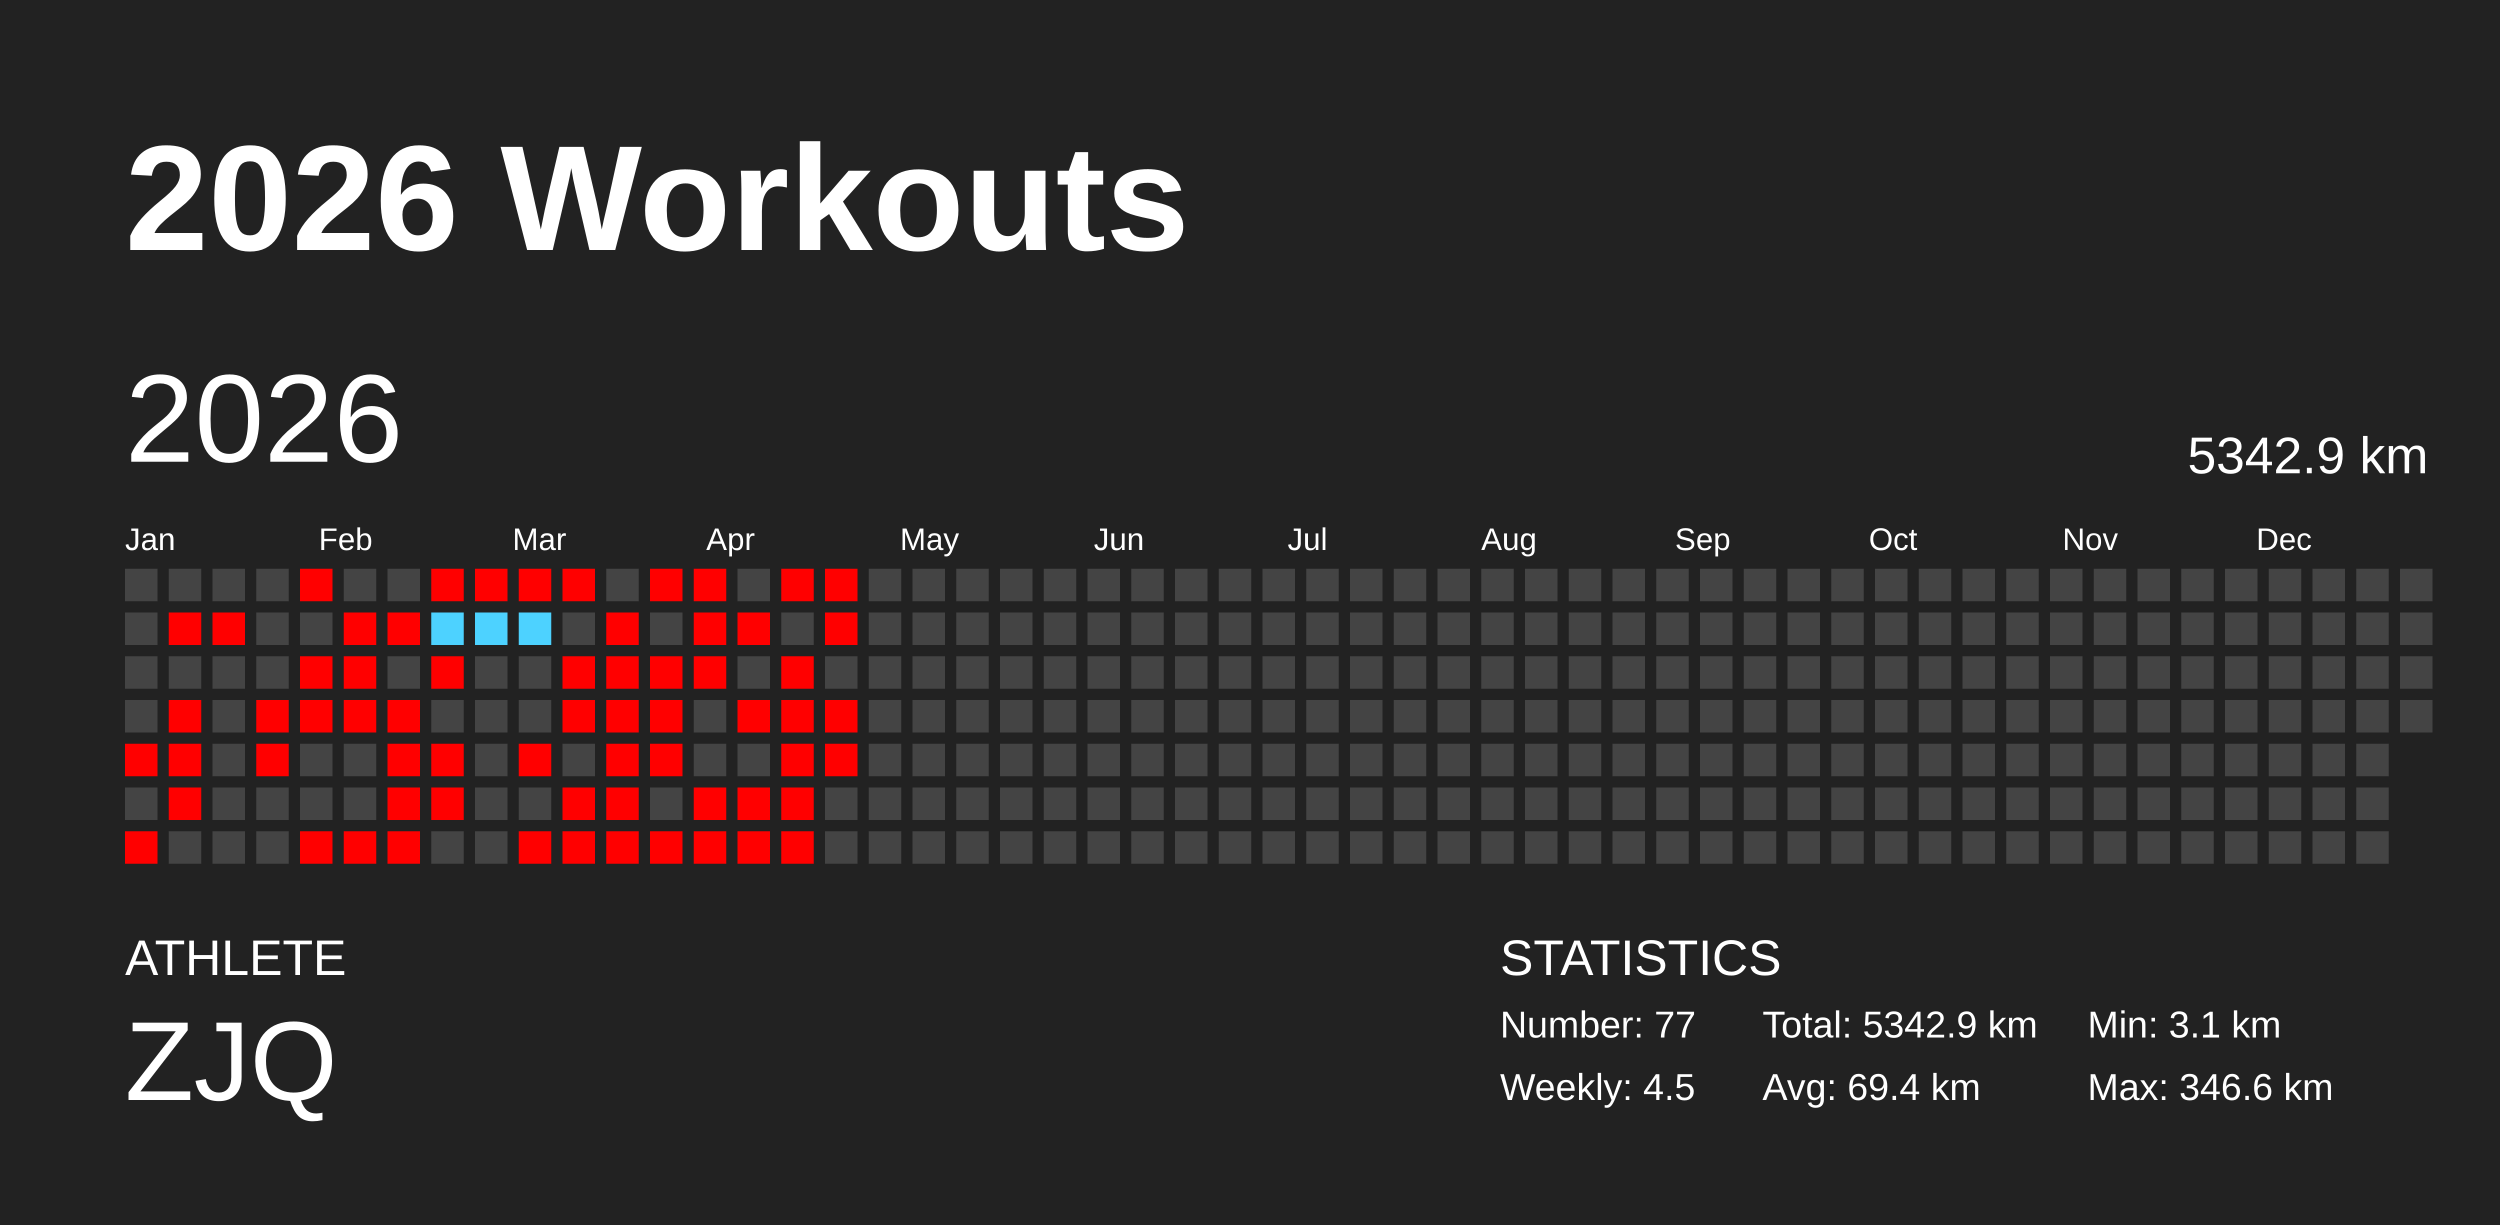
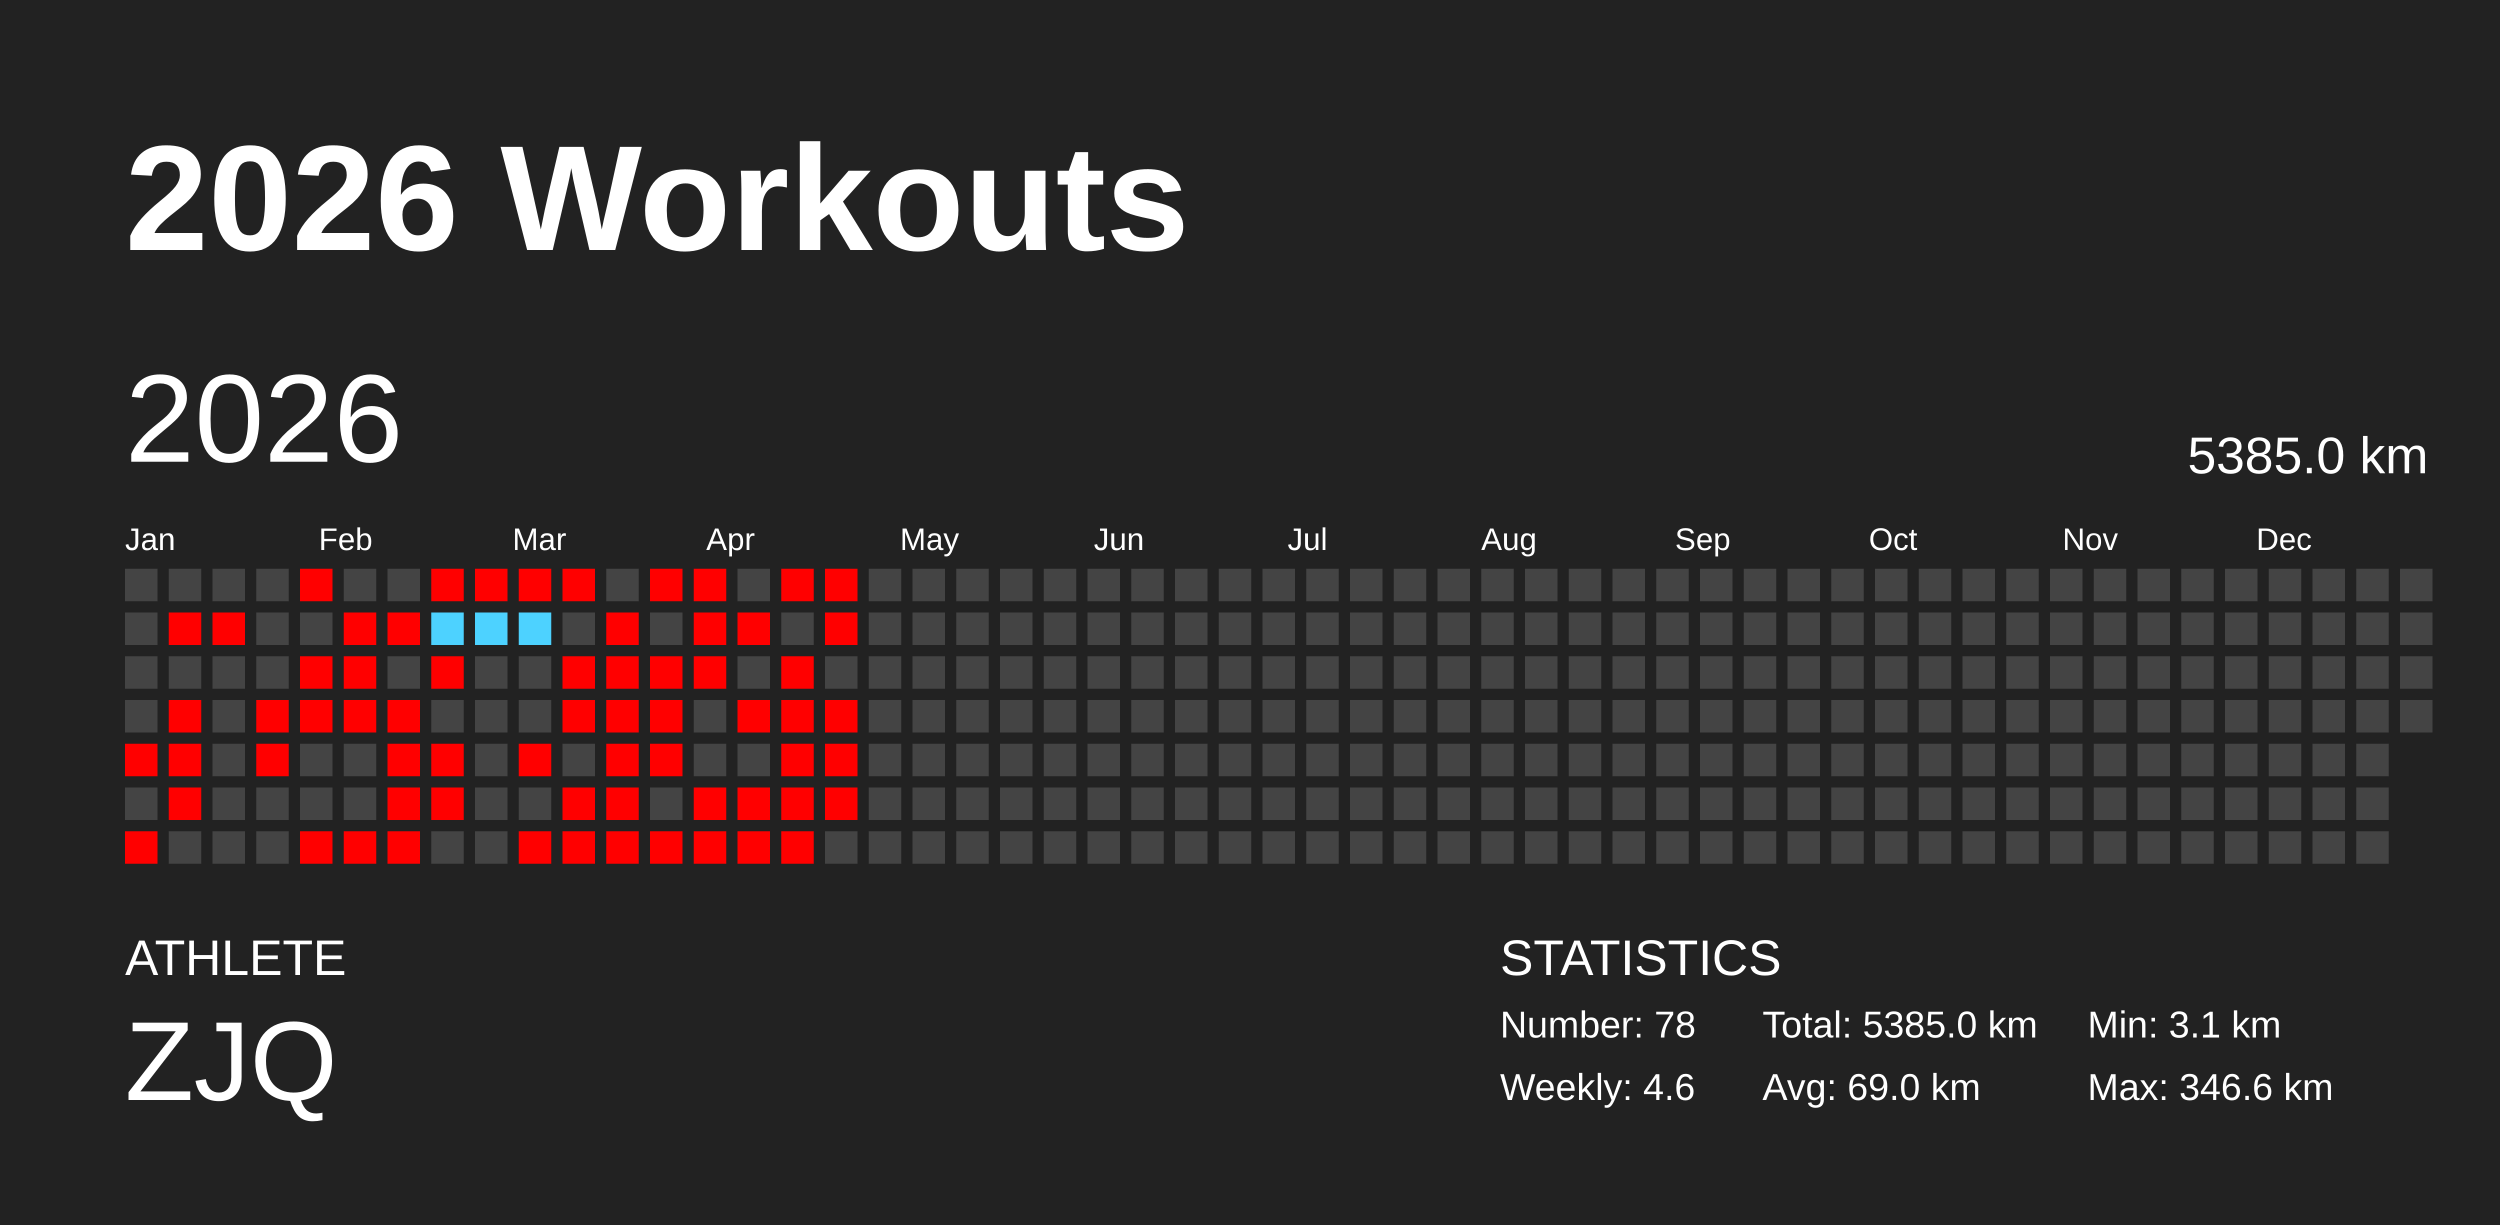
<svg xmlns="http://www.w3.org/2000/svg" baseProfile="full" height="98mm" version="1.1" viewBox="0,0,200,98" width="200mm">
  <defs />
  <rect fill="#222222" height="98" width="200" x="0" y="0" />
  <text fill="#FFFFFF" style="font-size:12px; font-family:Arial; font-weight:bold;" x="10" y="20">2026 Workouts</text>
  <text fill="#FFFFFF" style="font-size:4px; font-family:Arial" x="10" y="78">ATHLETE</text>
  <text fill="#FFFFFF" style="font-size:9px; font-family:Arial" x="10" y="88">ZJQ</text>
  <text fill="#FFFFFF" style="font-size:4px; font-family:Arial" x="120" y="78">STATISTICS</text>
-   <text fill="#FFFFFF" style="font-size:3px; font-family:Arial" x="120" y="83">Number: 77</text>
-   <text fill="#FFFFFF" style="font-size:3px; font-family:Arial" x="120" y="88">Weekly: 4.5</text>
-   <text fill="#FFFFFF" style="font-size:3px; font-family:Arial" x="141" y="83">Total: 5342.9 km</text>
-   <text fill="#FFFFFF" style="font-size:3px; font-family:Arial" x="141" y="88">Avg: 69.4 km</text>
+   <text fill="#FFFFFF" style="font-size:3px; font-family:Arial" x="120" y="83">Number: 78</text>
+   <text fill="#FFFFFF" style="font-size:3px; font-family:Arial" x="120" y="88">Weekly: 4.6</text>
+   <text fill="#FFFFFF" style="font-size:3px; font-family:Arial" x="141" y="83">Total: 5385.0 km</text>
+   <text fill="#FFFFFF" style="font-size:3px; font-family:Arial" x="141" y="88">Avg: 69.0 km</text>
  <text fill="#FFFFFF" style="font-size:3px; font-family:Arial" x="167" y="83">Min: 3.1 km</text>
  <text fill="#FFFFFF" style="font-size:3px; font-family:Arial" x="167" y="88">Max: 346.6 km</text>
  <text dominant-baseline="hanging" fill="#FFFFFF" style="font-size:10.0px; font-family:Arial;" x="10" y="30">2026</text>
-   <text dominant-baseline="hanging" fill="#FFFFFF" style="font-size:4.125px; font-family:Arial;" x="175" y="35">5342.9 km</text>
+   <text dominant-baseline="hanging" fill="#FFFFFF" style="font-size:4.125px; font-family:Arial;" x="175" y="35">5385.0 km</text>
  <text fill="#FFFFFF" style="font-size:2.5px; font-family:Arial" x="10.0" y="44">Jan</text>
  <text fill="#FFFFFF" style="font-size:2.5px; font-family:Arial" x="25.5" y="44">Feb</text>
  <text fill="#FFFFFF" style="font-size:2.5px; font-family:Arial" x="41.0" y="44">Mar</text>
  <text fill="#FFFFFF" style="font-size:2.5px; font-family:Arial" x="56.5" y="44">Apr</text>
  <text fill="#FFFFFF" style="font-size:2.5px; font-family:Arial" x="72.0" y="44">May</text>
  <text fill="#FFFFFF" style="font-size:2.5px; font-family:Arial" x="87.5" y="44">Jun</text>
  <text fill="#FFFFFF" style="font-size:2.5px; font-family:Arial" x="103.0" y="44">Jul</text>
  <text fill="#FFFFFF" style="font-size:2.5px; font-family:Arial" x="118.5" y="44">Aug</text>
  <text fill="#FFFFFF" style="font-size:2.5px; font-family:Arial" x="134.0" y="44">Sep</text>
  <text fill="#FFFFFF" style="font-size:2.5px; font-family:Arial" x="149.5" y="44">Oct</text>
  <text fill="#FFFFFF" style="font-size:2.5px; font-family:Arial" x="165.0" y="44">Nov</text>
  <text fill="#FFFFFF" style="font-size:2.5px; font-family:Arial" x="180.5" y="44">Dec</text>
  <rect fill="#444444" height="2.6" width="2.6" x="10.0" y="45.5" />
  <rect fill="#444444" height="2.6" width="2.6" x="10.0" y="49.0" />
  <rect fill="#444444" height="2.6" width="2.6" x="10.0" y="52.5" />
  <rect fill="#444444" height="2.6" width="2.6" x="10.0" y="56.0" />
  <rect fill="red" height="2.6" width="2.6" x="10.0" y="59.5" />
  <rect fill="#444444" height="2.6" width="2.6" x="10.0" y="63.0" />
  <rect fill="red" height="2.6" width="2.6" x="10.0" y="66.5" />
  <rect fill="#444444" height="2.6" width="2.6" x="13.5" y="45.5" />
  <rect fill="red" height="2.6" width="2.6" x="13.5" y="49.0" />
  <rect fill="#444444" height="2.6" width="2.6" x="13.5" y="52.5" />
  <rect fill="red" height="2.6" width="2.6" x="13.5" y="56.0" />
  <rect fill="red" height="2.6" width="2.6" x="13.5" y="59.5" />
  <rect fill="red" height="2.6" width="2.6" x="13.5" y="63.0" />
  <rect fill="#444444" height="2.6" width="2.6" x="13.5" y="66.5" />
  <rect fill="#444444" height="2.6" width="2.6" x="17.0" y="45.5" />
  <rect fill="red" height="2.6" width="2.6" x="17.0" y="49.0" />
  <rect fill="#444444" height="2.6" width="2.6" x="17.0" y="52.5" />
  <rect fill="#444444" height="2.6" width="2.6" x="17.0" y="56.0" />
  <rect fill="#444444" height="2.6" width="2.6" x="17.0" y="59.5" />
  <rect fill="#444444" height="2.6" width="2.6" x="17.0" y="63.0" />
  <rect fill="#444444" height="2.6" width="2.6" x="17.0" y="66.5" />
  <rect fill="#444444" height="2.6" width="2.6" x="20.5" y="45.5" />
  <rect fill="#444444" height="2.6" width="2.6" x="20.5" y="49.0" />
  <rect fill="#444444" height="2.6" width="2.6" x="20.5" y="52.5" />
  <rect fill="red" height="2.6" width="2.6" x="20.5" y="56.0" />
  <rect fill="red" height="2.6" width="2.6" x="20.5" y="59.5" />
  <rect fill="#444444" height="2.6" width="2.6" x="20.5" y="63.0" />
  <rect fill="#444444" height="2.6" width="2.6" x="20.5" y="66.5" />
  <rect fill="red" height="2.6" width="2.6" x="24.0" y="45.5" />
  <rect fill="#444444" height="2.6" width="2.6" x="24.0" y="49.0" />
  <rect fill="red" height="2.6" width="2.6" x="24.0" y="52.5" />
  <rect fill="red" height="2.6" width="2.6" x="24.0" y="56.0" />
  <rect fill="#444444" height="2.6" width="2.6" x="24.0" y="59.5" />
  <rect fill="#444444" height="2.6" width="2.6" x="24.0" y="63.0" />
  <rect fill="red" height="2.6" width="2.6" x="24.0" y="66.5" />
  <rect fill="#444444" height="2.6" width="2.6" x="27.5" y="45.5" />
  <rect fill="red" height="2.6" width="2.6" x="27.5" y="49.0" />
  <rect fill="red" height="2.6" width="2.6" x="27.5" y="52.5" />
  <rect fill="red" height="2.6" width="2.6" x="27.5" y="56.0" />
  <rect fill="#444444" height="2.6" width="2.6" x="27.5" y="59.5" />
  <rect fill="#444444" height="2.6" width="2.6" x="27.5" y="63.0" />
  <rect fill="red" height="2.6" width="2.6" x="27.5" y="66.5" />
  <rect fill="#444444" height="2.6" width="2.6" x="31.0" y="45.5" />
  <rect fill="red" height="2.6" width="2.6" x="31.0" y="49.0" />
  <rect fill="#444444" height="2.6" width="2.6" x="31.0" y="52.5" />
  <rect fill="red" height="2.6" width="2.6" x="31.0" y="56.0" />
  <rect fill="red" height="2.6" width="2.6" x="31.0" y="59.5" />
  <rect fill="red" height="2.6" width="2.6" x="31.0" y="63.0" />
  <rect fill="red" height="2.6" width="2.6" x="31.0" y="66.5" />
  <rect fill="red" height="2.6" width="2.6" x="34.5" y="45.5" />
  <rect fill="#4dd2ff" height="2.6" width="2.6" x="34.5" y="49.0" />
  <rect fill="red" height="2.6" width="2.6" x="34.5" y="52.5" />
  <rect fill="#444444" height="2.6" width="2.6" x="34.5" y="56.0" />
  <rect fill="red" height="2.6" width="2.6" x="34.5" y="59.5" />
  <rect fill="red" height="2.6" width="2.6" x="34.5" y="63.0" />
  <rect fill="#444444" height="2.6" width="2.6" x="34.5" y="66.5" />
  <rect fill="red" height="2.6" width="2.6" x="38.0" y="45.5" />
  <rect fill="#4dd2ff" height="2.6" width="2.6" x="38.0" y="49.0" />
  <rect fill="#444444" height="2.6" width="2.6" x="38.0" y="52.5" />
  <rect fill="#444444" height="2.6" width="2.6" x="38.0" y="56.0" />
  <rect fill="#444444" height="2.6" width="2.6" x="38.0" y="59.5" />
  <rect fill="#444444" height="2.6" width="2.6" x="38.0" y="63.0" />
  <rect fill="#444444" height="2.6" width="2.6" x="38.0" y="66.5" />
  <rect fill="red" height="2.6" width="2.6" x="41.5" y="45.5" />
  <rect fill="#4dd2ff" height="2.6" width="2.6" x="41.5" y="49.0" />
  <rect fill="#444444" height="2.6" width="2.6" x="41.5" y="52.5" />
  <rect fill="#444444" height="2.6" width="2.6" x="41.5" y="56.0" />
  <rect fill="red" height="2.6" width="2.6" x="41.5" y="59.5" />
  <rect fill="#444444" height="2.6" width="2.6" x="41.5" y="63.0" />
  <rect fill="red" height="2.6" width="2.6" x="41.5" y="66.5" />
  <rect fill="red" height="2.6" width="2.6" x="45.0" y="45.5" />
  <rect fill="#444444" height="2.6" width="2.6" x="45.0" y="49.0" />
  <rect fill="red" height="2.6" width="2.6" x="45.0" y="52.5" />
  <rect fill="red" height="2.6" width="2.6" x="45.0" y="56.0" />
  <rect fill="#444444" height="2.6" width="2.6" x="45.0" y="59.5" />
  <rect fill="red" height="2.6" width="2.6" x="45.0" y="63.0" />
  <rect fill="red" height="2.6" width="2.6" x="45.0" y="66.5" />
  <rect fill="#444444" height="2.6" width="2.6" x="48.5" y="45.5" />
  <rect fill="red" height="2.6" width="2.6" x="48.5" y="49.0" />
  <rect fill="red" height="2.6" width="2.6" x="48.5" y="52.5" />
  <rect fill="red" height="2.6" width="2.6" x="48.5" y="56.0" />
  <rect fill="red" height="2.6" width="2.6" x="48.5" y="59.5" />
  <rect fill="red" height="2.6" width="2.6" x="48.5" y="63.0" />
  <rect fill="red" height="2.6" width="2.6" x="48.5" y="66.5" />
  <rect fill="red" height="2.6" width="2.6" x="52.0" y="45.5" />
  <rect fill="#444444" height="2.6" width="2.6" x="52.0" y="49.0" />
  <rect fill="red" height="2.6" width="2.6" x="52.0" y="52.5" />
  <rect fill="red" height="2.6" width="2.6" x="52.0" y="56.0" />
  <rect fill="red" height="2.6" width="2.6" x="52.0" y="59.5" />
  <rect fill="#444444" height="2.6" width="2.6" x="52.0" y="63.0" />
  <rect fill="red" height="2.6" width="2.6" x="52.0" y="66.5" />
  <rect fill="red" height="2.6" width="2.6" x="55.5" y="45.5" />
  <rect fill="red" height="2.6" width="2.6" x="55.5" y="49.0" />
  <rect fill="red" height="2.6" width="2.6" x="55.5" y="52.5" />
  <rect fill="#444444" height="2.6" width="2.6" x="55.5" y="56.0" />
  <rect fill="#444444" height="2.6" width="2.6" x="55.5" y="59.5" />
  <rect fill="red" height="2.6" width="2.6" x="55.5" y="63.0" />
  <rect fill="red" height="2.6" width="2.6" x="55.5" y="66.5" />
  <rect fill="#444444" height="2.6" width="2.6" x="59.0" y="45.5" />
  <rect fill="red" height="2.6" width="2.6" x="59.0" y="49.0" />
  <rect fill="#444444" height="2.6" width="2.6" x="59.0" y="52.5" />
  <rect fill="red" height="2.6" width="2.6" x="59.0" y="56.0" />
  <rect fill="#444444" height="2.6" width="2.6" x="59.0" y="59.5" />
  <rect fill="red" height="2.6" width="2.6" x="59.0" y="63.0" />
  <rect fill="red" height="2.6" width="2.6" x="59.0" y="66.5" />
  <rect fill="red" height="2.6" width="2.6" x="62.5" y="45.5" />
  <rect fill="#444444" height="2.6" width="2.6" x="62.5" y="49.0" />
  <rect fill="red" height="2.6" width="2.6" x="62.5" y="52.5" />
  <rect fill="red" height="2.6" width="2.6" x="62.5" y="56.0" />
  <rect fill="red" height="2.6" width="2.6" x="62.5" y="59.5" />
  <rect fill="red" height="2.6" width="2.6" x="62.5" y="63.0" />
  <rect fill="red" height="2.6" width="2.6" x="62.5" y="66.5" />
  <rect fill="red" height="2.6" width="2.6" x="66.0" y="45.5" />
  <rect fill="red" height="2.6" width="2.6" x="66.0" y="49.0" />
  <rect fill="#444444" height="2.6" width="2.6" x="66.0" y="52.5" />
  <rect fill="red" height="2.6" width="2.6" x="66.0" y="56.0" />
  <rect fill="red" height="2.6" width="2.6" x="66.0" y="59.5" />
-   <rect fill="#444444" height="2.6" width="2.6" x="66.0" y="63.0" />
+   <rect fill="red" height="2.6" width="2.6" x="66.0" y="63.0" />
  <rect fill="#444444" height="2.6" width="2.6" x="66.0" y="66.5" />
  <rect fill="#444444" height="2.6" width="2.6" x="69.5" y="45.5" />
  <rect fill="#444444" height="2.6" width="2.6" x="69.5" y="49.0" />
  <rect fill="#444444" height="2.6" width="2.6" x="69.5" y="52.5" />
  <rect fill="#444444" height="2.6" width="2.6" x="69.5" y="56.0" />
  <rect fill="#444444" height="2.6" width="2.6" x="69.5" y="59.5" />
  <rect fill="#444444" height="2.6" width="2.6" x="69.5" y="63.0" />
  <rect fill="#444444" height="2.6" width="2.6" x="69.5" y="66.5" />
  <rect fill="#444444" height="2.6" width="2.6" x="73.0" y="45.5" />
  <rect fill="#444444" height="2.6" width="2.6" x="73.0" y="49.0" />
  <rect fill="#444444" height="2.6" width="2.6" x="73.0" y="52.5" />
  <rect fill="#444444" height="2.6" width="2.6" x="73.0" y="56.0" />
  <rect fill="#444444" height="2.6" width="2.6" x="73.0" y="59.5" />
  <rect fill="#444444" height="2.6" width="2.6" x="73.0" y="63.0" />
  <rect fill="#444444" height="2.6" width="2.6" x="73.0" y="66.5" />
  <rect fill="#444444" height="2.6" width="2.6" x="76.5" y="45.5" />
  <rect fill="#444444" height="2.6" width="2.6" x="76.5" y="49.0" />
  <rect fill="#444444" height="2.6" width="2.6" x="76.5" y="52.5" />
  <rect fill="#444444" height="2.6" width="2.6" x="76.5" y="56.0" />
  <rect fill="#444444" height="2.6" width="2.6" x="76.5" y="59.5" />
  <rect fill="#444444" height="2.6" width="2.6" x="76.5" y="63.0" />
  <rect fill="#444444" height="2.6" width="2.6" x="76.5" y="66.5" />
  <rect fill="#444444" height="2.6" width="2.6" x="80.0" y="45.5" />
  <rect fill="#444444" height="2.6" width="2.6" x="80.0" y="49.0" />
  <rect fill="#444444" height="2.6" width="2.6" x="80.0" y="52.5" />
  <rect fill="#444444" height="2.6" width="2.6" x="80.0" y="56.0" />
  <rect fill="#444444" height="2.6" width="2.6" x="80.0" y="59.5" />
  <rect fill="#444444" height="2.6" width="2.6" x="80.0" y="63.0" />
  <rect fill="#444444" height="2.6" width="2.6" x="80.0" y="66.5" />
  <rect fill="#444444" height="2.6" width="2.6" x="83.5" y="45.5" />
  <rect fill="#444444" height="2.6" width="2.6" x="83.5" y="49.0" />
  <rect fill="#444444" height="2.6" width="2.6" x="83.5" y="52.5" />
  <rect fill="#444444" height="2.6" width="2.6" x="83.5" y="56.0" />
  <rect fill="#444444" height="2.6" width="2.6" x="83.5" y="59.5" />
  <rect fill="#444444" height="2.6" width="2.6" x="83.5" y="63.0" />
  <rect fill="#444444" height="2.6" width="2.6" x="83.5" y="66.5" />
  <rect fill="#444444" height="2.6" width="2.6" x="87.0" y="45.5" />
  <rect fill="#444444" height="2.6" width="2.6" x="87.0" y="49.0" />
  <rect fill="#444444" height="2.6" width="2.6" x="87.0" y="52.5" />
  <rect fill="#444444" height="2.6" width="2.6" x="87.0" y="56.0" />
  <rect fill="#444444" height="2.6" width="2.6" x="87.0" y="59.5" />
  <rect fill="#444444" height="2.6" width="2.6" x="87.0" y="63.0" />
  <rect fill="#444444" height="2.6" width="2.6" x="87.0" y="66.5" />
  <rect fill="#444444" height="2.6" width="2.6" x="90.5" y="45.5" />
  <rect fill="#444444" height="2.6" width="2.6" x="90.5" y="49.0" />
  <rect fill="#444444" height="2.6" width="2.6" x="90.5" y="52.5" />
  <rect fill="#444444" height="2.6" width="2.6" x="90.5" y="56.0" />
  <rect fill="#444444" height="2.6" width="2.6" x="90.5" y="59.5" />
  <rect fill="#444444" height="2.6" width="2.6" x="90.5" y="63.0" />
  <rect fill="#444444" height="2.6" width="2.6" x="90.5" y="66.5" />
  <rect fill="#444444" height="2.6" width="2.6" x="94.0" y="45.5" />
  <rect fill="#444444" height="2.6" width="2.6" x="94.0" y="49.0" />
  <rect fill="#444444" height="2.6" width="2.6" x="94.0" y="52.5" />
  <rect fill="#444444" height="2.6" width="2.6" x="94.0" y="56.0" />
  <rect fill="#444444" height="2.6" width="2.6" x="94.0" y="59.5" />
  <rect fill="#444444" height="2.6" width="2.6" x="94.0" y="63.0" />
  <rect fill="#444444" height="2.6" width="2.6" x="94.0" y="66.5" />
  <rect fill="#444444" height="2.6" width="2.6" x="97.5" y="45.5" />
  <rect fill="#444444" height="2.6" width="2.6" x="97.5" y="49.0" />
  <rect fill="#444444" height="2.6" width="2.6" x="97.5" y="52.5" />
  <rect fill="#444444" height="2.6" width="2.6" x="97.5" y="56.0" />
  <rect fill="#444444" height="2.6" width="2.6" x="97.5" y="59.5" />
  <rect fill="#444444" height="2.6" width="2.6" x="97.5" y="63.0" />
  <rect fill="#444444" height="2.6" width="2.6" x="97.5" y="66.5" />
  <rect fill="#444444" height="2.6" width="2.6" x="101.0" y="45.5" />
  <rect fill="#444444" height="2.6" width="2.6" x="101.0" y="49.0" />
  <rect fill="#444444" height="2.6" width="2.6" x="101.0" y="52.5" />
  <rect fill="#444444" height="2.6" width="2.6" x="101.0" y="56.0" />
  <rect fill="#444444" height="2.6" width="2.6" x="101.0" y="59.5" />
  <rect fill="#444444" height="2.6" width="2.6" x="101.0" y="63.0" />
  <rect fill="#444444" height="2.6" width="2.6" x="101.0" y="66.5" />
  <rect fill="#444444" height="2.6" width="2.6" x="104.5" y="45.5" />
  <rect fill="#444444" height="2.6" width="2.6" x="104.5" y="49.0" />
  <rect fill="#444444" height="2.6" width="2.6" x="104.5" y="52.5" />
  <rect fill="#444444" height="2.6" width="2.6" x="104.5" y="56.0" />
  <rect fill="#444444" height="2.6" width="2.6" x="104.5" y="59.5" />
  <rect fill="#444444" height="2.6" width="2.6" x="104.5" y="63.0" />
  <rect fill="#444444" height="2.6" width="2.6" x="104.5" y="66.5" />
  <rect fill="#444444" height="2.6" width="2.6" x="108.0" y="45.5" />
  <rect fill="#444444" height="2.6" width="2.6" x="108.0" y="49.0" />
  <rect fill="#444444" height="2.6" width="2.6" x="108.0" y="52.5" />
  <rect fill="#444444" height="2.6" width="2.6" x="108.0" y="56.0" />
  <rect fill="#444444" height="2.6" width="2.6" x="108.0" y="59.5" />
  <rect fill="#444444" height="2.6" width="2.6" x="108.0" y="63.0" />
  <rect fill="#444444" height="2.6" width="2.6" x="108.0" y="66.5" />
  <rect fill="#444444" height="2.6" width="2.6" x="111.5" y="45.5" />
  <rect fill="#444444" height="2.6" width="2.6" x="111.5" y="49.0" />
  <rect fill="#444444" height="2.6" width="2.6" x="111.5" y="52.5" />
  <rect fill="#444444" height="2.6" width="2.6" x="111.5" y="56.0" />
  <rect fill="#444444" height="2.6" width="2.6" x="111.5" y="59.5" />
  <rect fill="#444444" height="2.6" width="2.6" x="111.5" y="63.0" />
  <rect fill="#444444" height="2.6" width="2.6" x="111.5" y="66.5" />
  <rect fill="#444444" height="2.6" width="2.6" x="115.0" y="45.5" />
  <rect fill="#444444" height="2.6" width="2.6" x="115.0" y="49.0" />
  <rect fill="#444444" height="2.6" width="2.6" x="115.0" y="52.5" />
  <rect fill="#444444" height="2.6" width="2.6" x="115.0" y="56.0" />
  <rect fill="#444444" height="2.6" width="2.6" x="115.0" y="59.5" />
  <rect fill="#444444" height="2.6" width="2.6" x="115.0" y="63.0" />
  <rect fill="#444444" height="2.6" width="2.6" x="115.0" y="66.5" />
  <rect fill="#444444" height="2.6" width="2.6" x="118.5" y="45.5" />
  <rect fill="#444444" height="2.6" width="2.6" x="118.5" y="49.0" />
  <rect fill="#444444" height="2.6" width="2.6" x="118.5" y="52.5" />
  <rect fill="#444444" height="2.6" width="2.6" x="118.5" y="56.0" />
  <rect fill="#444444" height="2.6" width="2.6" x="118.5" y="59.5" />
  <rect fill="#444444" height="2.6" width="2.6" x="118.5" y="63.0" />
  <rect fill="#444444" height="2.6" width="2.6" x="118.5" y="66.5" />
  <rect fill="#444444" height="2.6" width="2.6" x="122.0" y="45.5" />
  <rect fill="#444444" height="2.6" width="2.6" x="122.0" y="49.0" />
  <rect fill="#444444" height="2.6" width="2.6" x="122.0" y="52.5" />
  <rect fill="#444444" height="2.6" width="2.6" x="122.0" y="56.0" />
  <rect fill="#444444" height="2.6" width="2.6" x="122.0" y="59.5" />
  <rect fill="#444444" height="2.6" width="2.6" x="122.0" y="63.0" />
  <rect fill="#444444" height="2.6" width="2.6" x="122.0" y="66.5" />
  <rect fill="#444444" height="2.6" width="2.6" x="125.5" y="45.5" />
  <rect fill="#444444" height="2.6" width="2.6" x="125.5" y="49.0" />
  <rect fill="#444444" height="2.6" width="2.6" x="125.5" y="52.5" />
  <rect fill="#444444" height="2.6" width="2.6" x="125.5" y="56.0" />
  <rect fill="#444444" height="2.6" width="2.6" x="125.5" y="59.5" />
  <rect fill="#444444" height="2.6" width="2.6" x="125.5" y="63.0" />
  <rect fill="#444444" height="2.6" width="2.6" x="125.5" y="66.5" />
  <rect fill="#444444" height="2.6" width="2.6" x="129.0" y="45.5" />
  <rect fill="#444444" height="2.6" width="2.6" x="129.0" y="49.0" />
  <rect fill="#444444" height="2.6" width="2.6" x="129.0" y="52.5" />
  <rect fill="#444444" height="2.6" width="2.6" x="129.0" y="56.0" />
  <rect fill="#444444" height="2.6" width="2.6" x="129.0" y="59.5" />
  <rect fill="#444444" height="2.6" width="2.6" x="129.0" y="63.0" />
  <rect fill="#444444" height="2.6" width="2.6" x="129.0" y="66.5" />
  <rect fill="#444444" height="2.6" width="2.6" x="132.5" y="45.5" />
  <rect fill="#444444" height="2.6" width="2.6" x="132.5" y="49.0" />
  <rect fill="#444444" height="2.6" width="2.6" x="132.5" y="52.5" />
  <rect fill="#444444" height="2.6" width="2.6" x="132.5" y="56.0" />
  <rect fill="#444444" height="2.6" width="2.6" x="132.5" y="59.5" />
  <rect fill="#444444" height="2.6" width="2.6" x="132.5" y="63.0" />
  <rect fill="#444444" height="2.6" width="2.6" x="132.5" y="66.5" />
  <rect fill="#444444" height="2.6" width="2.6" x="136.0" y="45.5" />
  <rect fill="#444444" height="2.6" width="2.6" x="136.0" y="49.0" />
  <rect fill="#444444" height="2.6" width="2.6" x="136.0" y="52.5" />
  <rect fill="#444444" height="2.6" width="2.6" x="136.0" y="56.0" />
  <rect fill="#444444" height="2.6" width="2.6" x="136.0" y="59.5" />
  <rect fill="#444444" height="2.6" width="2.6" x="136.0" y="63.0" />
  <rect fill="#444444" height="2.6" width="2.6" x="136.0" y="66.5" />
  <rect fill="#444444" height="2.6" width="2.6" x="139.5" y="45.5" />
  <rect fill="#444444" height="2.6" width="2.6" x="139.5" y="49.0" />
  <rect fill="#444444" height="2.6" width="2.6" x="139.5" y="52.5" />
  <rect fill="#444444" height="2.6" width="2.6" x="139.5" y="56.0" />
  <rect fill="#444444" height="2.6" width="2.6" x="139.5" y="59.5" />
  <rect fill="#444444" height="2.6" width="2.6" x="139.5" y="63.0" />
  <rect fill="#444444" height="2.6" width="2.6" x="139.5" y="66.5" />
  <rect fill="#444444" height="2.6" width="2.6" x="143.0" y="45.5" />
  <rect fill="#444444" height="2.6" width="2.6" x="143.0" y="49.0" />
  <rect fill="#444444" height="2.6" width="2.6" x="143.0" y="52.5" />
  <rect fill="#444444" height="2.6" width="2.6" x="143.0" y="56.0" />
  <rect fill="#444444" height="2.6" width="2.6" x="143.0" y="59.5" />
  <rect fill="#444444" height="2.6" width="2.6" x="143.0" y="63.0" />
  <rect fill="#444444" height="2.6" width="2.6" x="143.0" y="66.5" />
  <rect fill="#444444" height="2.6" width="2.6" x="146.5" y="45.5" />
  <rect fill="#444444" height="2.6" width="2.6" x="146.5" y="49.0" />
  <rect fill="#444444" height="2.6" width="2.6" x="146.5" y="52.5" />
  <rect fill="#444444" height="2.6" width="2.6" x="146.5" y="56.0" />
  <rect fill="#444444" height="2.6" width="2.6" x="146.5" y="59.5" />
  <rect fill="#444444" height="2.6" width="2.6" x="146.5" y="63.0" />
  <rect fill="#444444" height="2.6" width="2.6" x="146.5" y="66.5" />
  <rect fill="#444444" height="2.6" width="2.6" x="150.0" y="45.5" />
  <rect fill="#444444" height="2.6" width="2.6" x="150.0" y="49.0" />
  <rect fill="#444444" height="2.6" width="2.6" x="150.0" y="52.5" />
  <rect fill="#444444" height="2.6" width="2.6" x="150.0" y="56.0" />
  <rect fill="#444444" height="2.6" width="2.6" x="150.0" y="59.5" />
  <rect fill="#444444" height="2.6" width="2.6" x="150.0" y="63.0" />
  <rect fill="#444444" height="2.6" width="2.6" x="150.0" y="66.5" />
  <rect fill="#444444" height="2.6" width="2.6" x="153.5" y="45.5" />
  <rect fill="#444444" height="2.6" width="2.6" x="153.5" y="49.0" />
  <rect fill="#444444" height="2.6" width="2.6" x="153.5" y="52.5" />
  <rect fill="#444444" height="2.6" width="2.6" x="153.5" y="56.0" />
  <rect fill="#444444" height="2.6" width="2.6" x="153.5" y="59.5" />
  <rect fill="#444444" height="2.6" width="2.6" x="153.5" y="63.0" />
  <rect fill="#444444" height="2.6" width="2.6" x="153.5" y="66.5" />
  <rect fill="#444444" height="2.6" width="2.6" x="157.0" y="45.5" />
  <rect fill="#444444" height="2.6" width="2.6" x="157.0" y="49.0" />
  <rect fill="#444444" height="2.6" width="2.6" x="157.0" y="52.5" />
  <rect fill="#444444" height="2.6" width="2.6" x="157.0" y="56.0" />
  <rect fill="#444444" height="2.6" width="2.6" x="157.0" y="59.5" />
  <rect fill="#444444" height="2.6" width="2.6" x="157.0" y="63.0" />
  <rect fill="#444444" height="2.6" width="2.6" x="157.0" y="66.5" />
  <rect fill="#444444" height="2.6" width="2.6" x="160.5" y="45.5" />
  <rect fill="#444444" height="2.6" width="2.6" x="160.5" y="49.0" />
  <rect fill="#444444" height="2.6" width="2.6" x="160.5" y="52.5" />
  <rect fill="#444444" height="2.6" width="2.6" x="160.5" y="56.0" />
  <rect fill="#444444" height="2.6" width="2.6" x="160.5" y="59.5" />
  <rect fill="#444444" height="2.6" width="2.6" x="160.5" y="63.0" />
  <rect fill="#444444" height="2.6" width="2.6" x="160.5" y="66.5" />
  <rect fill="#444444" height="2.6" width="2.6" x="164.0" y="45.5" />
  <rect fill="#444444" height="2.6" width="2.6" x="164.0" y="49.0" />
  <rect fill="#444444" height="2.6" width="2.6" x="164.0" y="52.5" />
  <rect fill="#444444" height="2.6" width="2.6" x="164.0" y="56.0" />
  <rect fill="#444444" height="2.6" width="2.6" x="164.0" y="59.5" />
  <rect fill="#444444" height="2.6" width="2.6" x="164.0" y="63.0" />
  <rect fill="#444444" height="2.6" width="2.6" x="164.0" y="66.5" />
  <rect fill="#444444" height="2.6" width="2.6" x="167.5" y="45.5" />
  <rect fill="#444444" height="2.6" width="2.6" x="167.5" y="49.0" />
  <rect fill="#444444" height="2.6" width="2.6" x="167.5" y="52.5" />
  <rect fill="#444444" height="2.6" width="2.6" x="167.5" y="56.0" />
  <rect fill="#444444" height="2.6" width="2.6" x="167.5" y="59.5" />
  <rect fill="#444444" height="2.6" width="2.6" x="167.5" y="63.0" />
  <rect fill="#444444" height="2.6" width="2.6" x="167.5" y="66.5" />
  <rect fill="#444444" height="2.6" width="2.6" x="171.0" y="45.5" />
  <rect fill="#444444" height="2.6" width="2.6" x="171.0" y="49.0" />
  <rect fill="#444444" height="2.6" width="2.6" x="171.0" y="52.5" />
  <rect fill="#444444" height="2.6" width="2.6" x="171.0" y="56.0" />
  <rect fill="#444444" height="2.6" width="2.6" x="171.0" y="59.5" />
  <rect fill="#444444" height="2.6" width="2.6" x="171.0" y="63.0" />
  <rect fill="#444444" height="2.6" width="2.6" x="171.0" y="66.5" />
  <rect fill="#444444" height="2.6" width="2.6" x="174.5" y="45.5" />
  <rect fill="#444444" height="2.6" width="2.6" x="174.5" y="49.0" />
  <rect fill="#444444" height="2.6" width="2.6" x="174.5" y="52.5" />
  <rect fill="#444444" height="2.6" width="2.6" x="174.5" y="56.0" />
  <rect fill="#444444" height="2.6" width="2.6" x="174.5" y="59.5" />
  <rect fill="#444444" height="2.6" width="2.6" x="174.5" y="63.0" />
  <rect fill="#444444" height="2.6" width="2.6" x="174.5" y="66.5" />
  <rect fill="#444444" height="2.6" width="2.6" x="178.0" y="45.5" />
  <rect fill="#444444" height="2.6" width="2.6" x="178.0" y="49.0" />
  <rect fill="#444444" height="2.6" width="2.6" x="178.0" y="52.5" />
  <rect fill="#444444" height="2.6" width="2.6" x="178.0" y="56.0" />
  <rect fill="#444444" height="2.6" width="2.6" x="178.0" y="59.5" />
  <rect fill="#444444" height="2.6" width="2.6" x="178.0" y="63.0" />
  <rect fill="#444444" height="2.6" width="2.6" x="178.0" y="66.5" />
  <rect fill="#444444" height="2.6" width="2.6" x="181.5" y="45.5" />
  <rect fill="#444444" height="2.6" width="2.6" x="181.5" y="49.0" />
  <rect fill="#444444" height="2.6" width="2.6" x="181.5" y="52.5" />
  <rect fill="#444444" height="2.6" width="2.6" x="181.5" y="56.0" />
  <rect fill="#444444" height="2.6" width="2.6" x="181.5" y="59.5" />
  <rect fill="#444444" height="2.6" width="2.6" x="181.5" y="63.0" />
  <rect fill="#444444" height="2.6" width="2.6" x="181.5" y="66.5" />
  <rect fill="#444444" height="2.6" width="2.6" x="185.0" y="45.5" />
  <rect fill="#444444" height="2.6" width="2.6" x="185.0" y="49.0" />
  <rect fill="#444444" height="2.6" width="2.6" x="185.0" y="52.5" />
  <rect fill="#444444" height="2.6" width="2.6" x="185.0" y="56.0" />
  <rect fill="#444444" height="2.6" width="2.6" x="185.0" y="59.5" />
  <rect fill="#444444" height="2.6" width="2.6" x="185.0" y="63.0" />
  <rect fill="#444444" height="2.6" width="2.6" x="185.0" y="66.5" />
  <rect fill="#444444" height="2.6" width="2.6" x="188.5" y="45.5" />
  <rect fill="#444444" height="2.6" width="2.6" x="188.5" y="49.0" />
  <rect fill="#444444" height="2.6" width="2.6" x="188.5" y="52.5" />
  <rect fill="#444444" height="2.6" width="2.6" x="188.5" y="56.0" />
  <rect fill="#444444" height="2.6" width="2.6" x="188.5" y="59.5" />
  <rect fill="#444444" height="2.6" width="2.6" x="188.5" y="63.0" />
  <rect fill="#444444" height="2.6" width="2.6" x="188.5" y="66.5" />
  <rect fill="#444444" height="2.6" width="2.6" x="192.0" y="45.5" />
  <rect fill="#444444" height="2.6" width="2.6" x="192.0" y="49.0" />
  <rect fill="#444444" height="2.6" width="2.6" x="192.0" y="52.5" />
  <rect fill="#444444" height="2.6" width="2.6" x="192.0" y="56.0" />
</svg>
